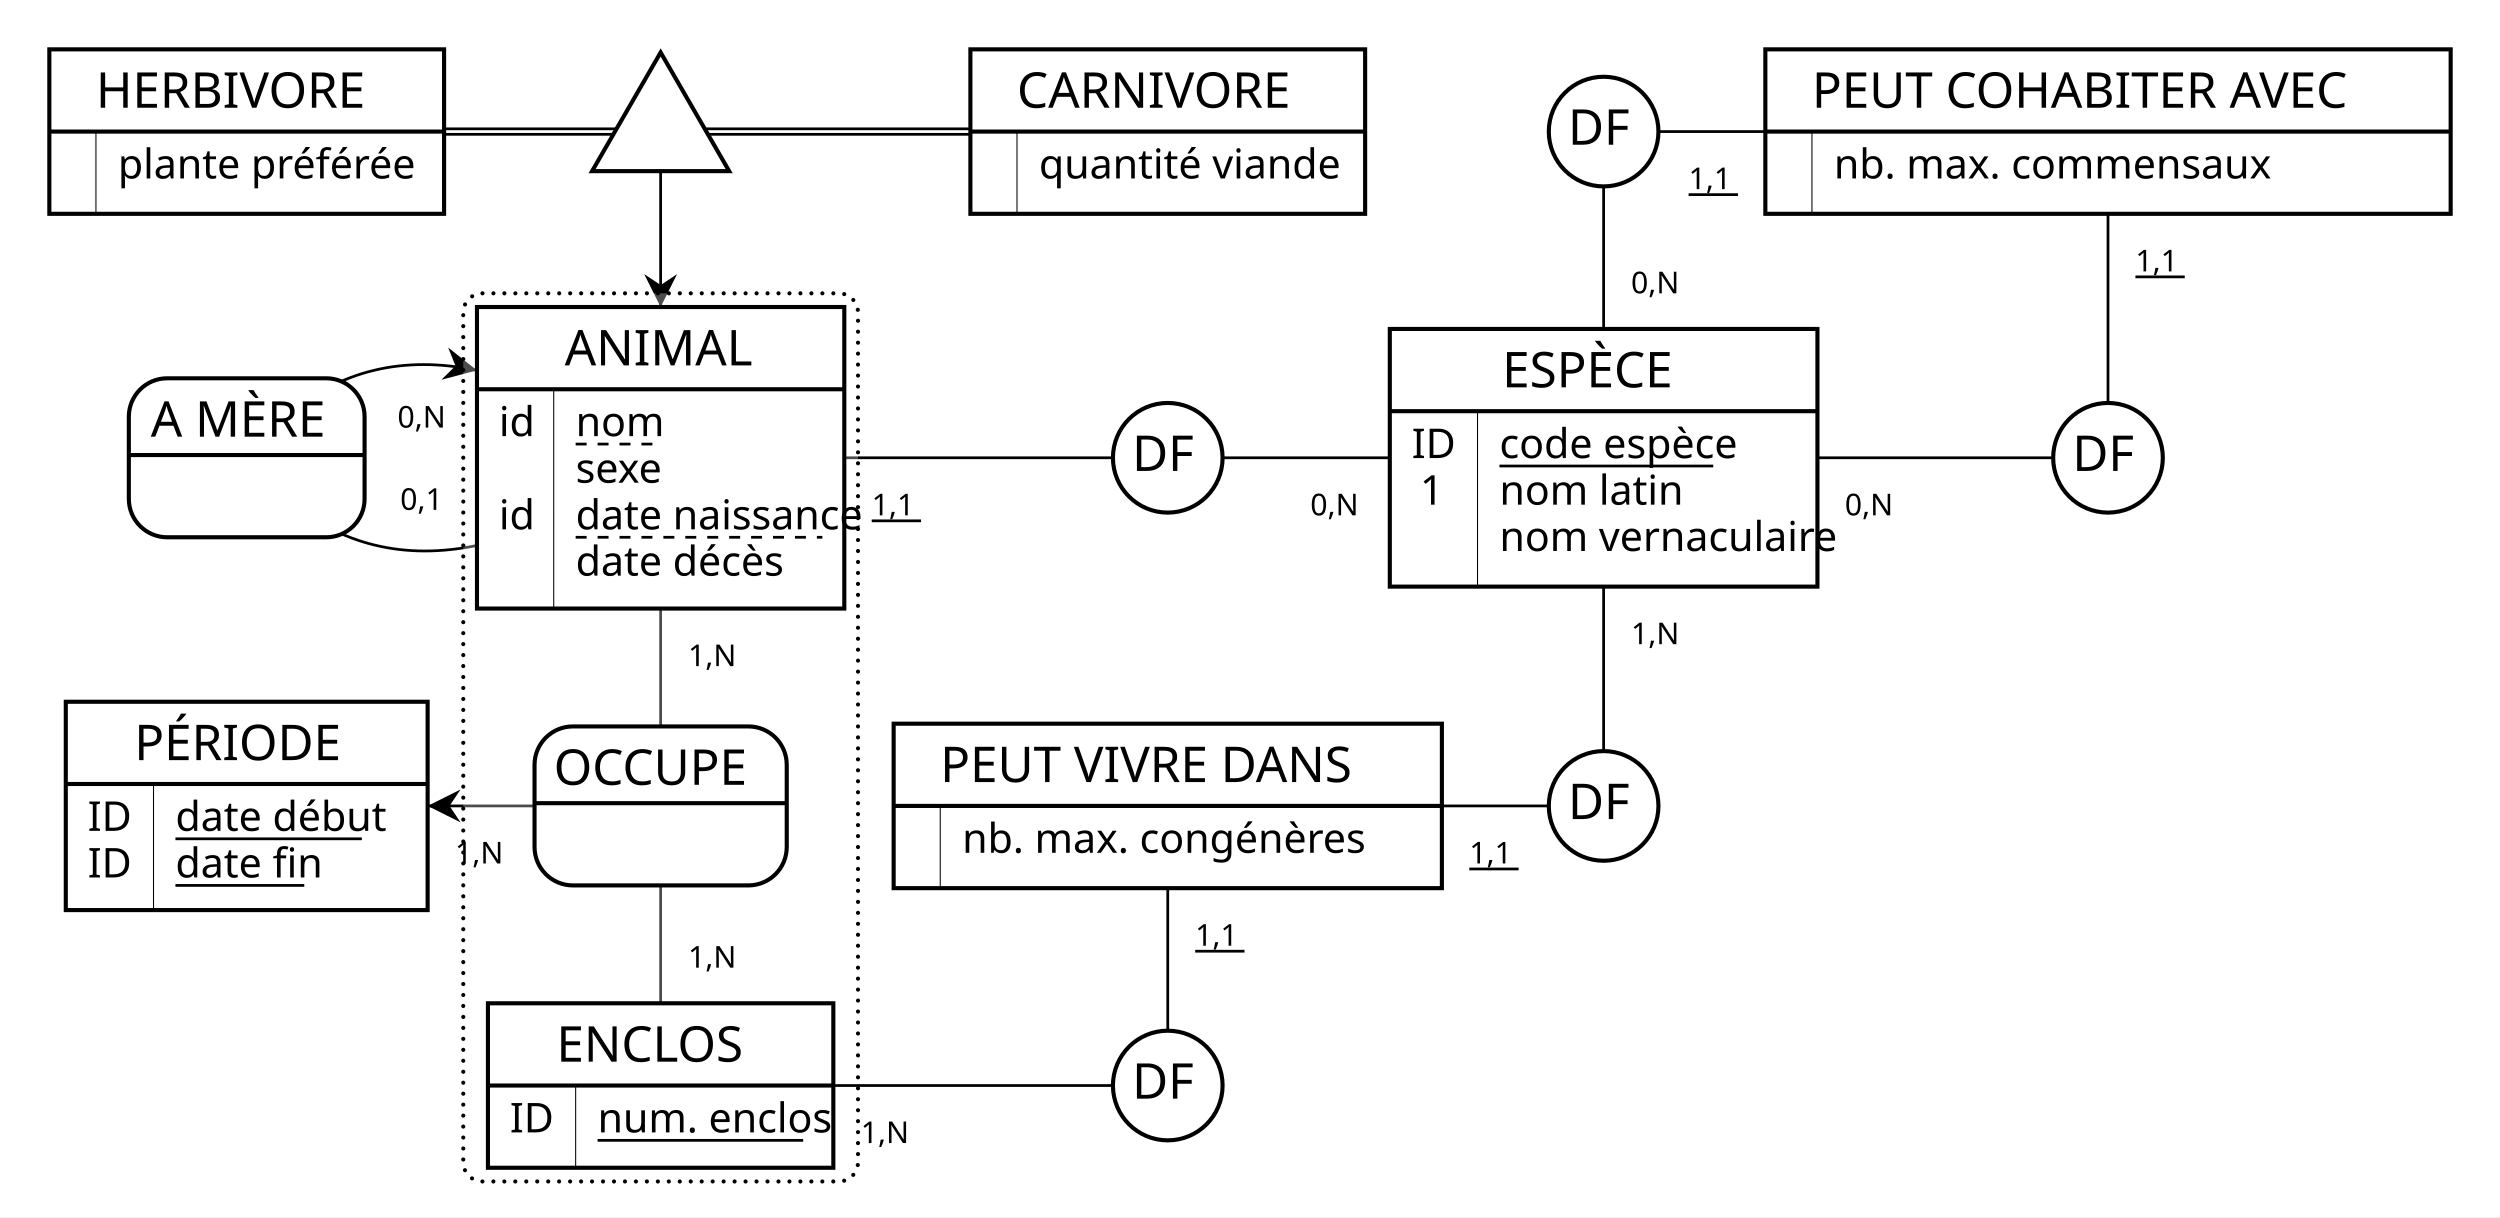
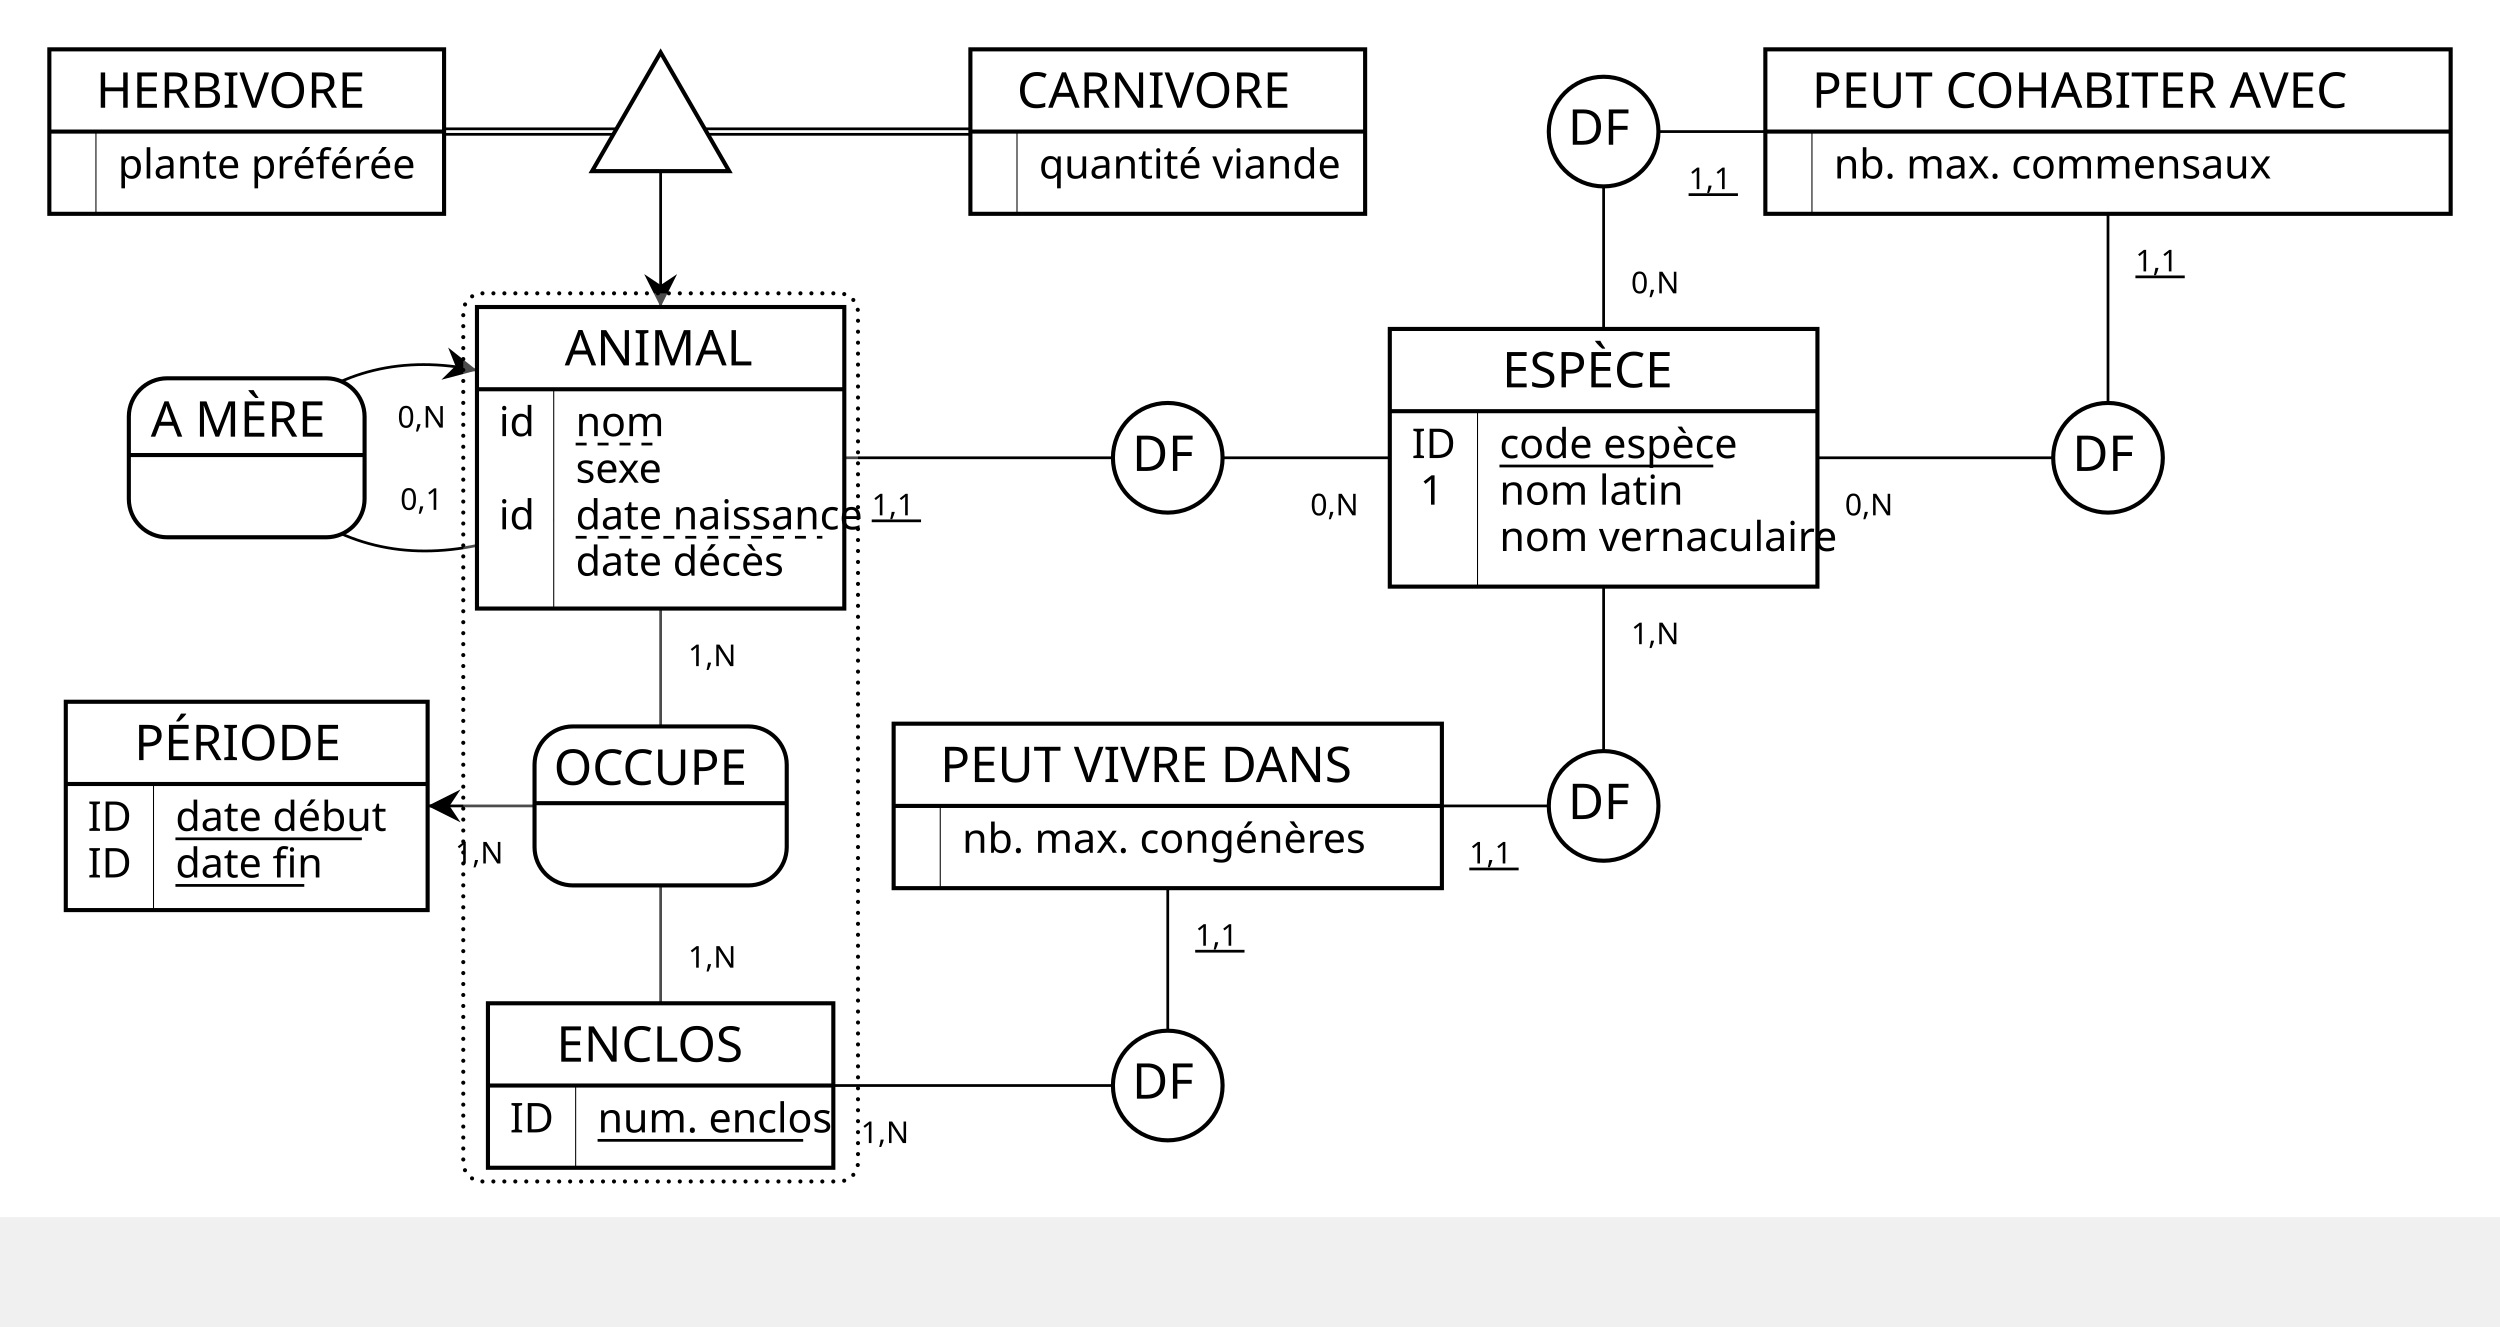
- <svg xmlns="http://www.w3.org/2000/svg" width="912" height="444" viewBox="0 0 912 444">
+ <svg xmlns="http://www.w3.org/2000/svg" width="912" height="484" viewBox="0 0 912 484">
  <rect x="0" y="0" width="912" height="444" fill="#FFFFFF" stroke="none" stroke-width="0" />
  <g>
    <line x1="241" y1="167" x2="241" y2="48" stroke="#000000" stroke-width="1" />
    <polygon points="241 112 235 100 241 104 247 100" fill="#000000" stroke-width="0" />
    <line x1="426" y1="49" x2="241" y2="49" stroke="#000000" stroke-width="1" />
    <line x1="426" y1="47" x2="241" y2="47" stroke="#000000" stroke-width="1" />
    <line x1="90" y1="49" x2="241" y2="49" stroke="#000000" stroke-width="1" />
    <line x1="90" y1="47" x2="241" y2="47" stroke="#000000" stroke-width="1" />
    <g>
      <polygon points="241 19.13 216 62.43 266 62.43" stroke="#000000" stroke-width="1.5" fill="#FFFFFF" />
      <text x="241" y="54" fill="#000000" font-family="Copperplate" font-size="18" />
    </g>
  </g>
  <g>
    <line x1="769" y1="48" x2="585" y2="48" stroke="#000000" stroke-width="1" />
    <line x1="585" y1="167" x2="585" y2="48" stroke="#000000" stroke-width="1" />
    <g>
      <circle cx="585" cy="48" r="20" stroke="#000000" stroke-width="1.5" fill="#FFFFFF" />
      <text x="572" y="52.8" fill="#000000" font-family="Copperplate" font-size="18">DF</text>
    </g>
    <text x="616" y="69" fill="#000000" font-family="Futura" font-size="11">1,1</text>
    <line x1="616" y1="71" x2="634" y2="71" stroke="#000000" stroke-width="1" />
    <text x="595" y="107" fill="#000000" font-family="Futura" font-size="11">0,N</text>
  </g>
  <g>
    <path d="M241 167 C176.67 212.33 126.33 212.33 90 167" fill="none" stroke="#000000" stroke-width="1" />
    <path d="M241 167 C176 121.67 125.67 121.67 90 167" fill="none" stroke="#000000" stroke-width="1" />
    <polygon points="173.99 135.11 161.02 138.53 166.16 133.47 163.48 126.78" fill="#000000" stroke-width="0" />
    <g>
      <path d="M119 138 a14 14 90 0 1 14 14 V166 h-86 V152 a14 14 90 0 1 14 -14" fill="#FFFFFF" stroke="#FFFFFF" stroke-width="0" />
      <path d="M133 166 v16 a14 14 90 0 1 -14 14 H61 a14 14 90 0 1 -14 -14 V166 H86" fill="#FFFFFF" stroke="#FFFFFF" stroke-width="0" />
      <rect x="47" y="138" width="86" height="58" fill="none" rx="14" stroke="#000000" stroke-width="1.5" />
      <line x1="47" y1="166" x2="133" y2="166" stroke="#000000" stroke-width="1.5" />
      <text x="55" y="159.3" fill="#000000" font-family="Copperplate" font-size="18">A MÈRE</text>
    </g>
    <text x="146" y="186" fill="#000000" font-family="Futura" font-size="11">0,1</text>
    <text x="145" y="156" fill="#000000" font-family="Futura" font-size="11">0,N</text>
  </g>
  <g>
    <line x1="585" y1="167" x2="426" y2="167" stroke="#000000" stroke-width="1" />
    <line x1="241" y1="167" x2="426" y2="167" stroke="#000000" stroke-width="1" />
    <g>
      <circle cx="426" cy="167" r="20" stroke="#000000" stroke-width="1.5" fill="#FFFFFF" />
      <text x="413" y="171.8" fill="#000000" font-family="Copperplate" font-size="18">DF</text>
    </g>
    <text x="478" y="188" fill="#000000" font-family="Futura" font-size="11">0,N</text>
    <text x="318" y="188" fill="#000000" font-family="Futura" font-size="11">1,1</text>
    <line x1="318" y1="190" x2="336" y2="190" stroke="#000000" stroke-width="1" />
  </g>
  <g>
    <line x1="769" y1="48" x2="769" y2="167" stroke="#000000" stroke-width="1" />
    <line x1="585" y1="167" x2="769" y2="167" stroke="#000000" stroke-width="1" />
    <g>
      <circle cx="769" cy="167" r="20" stroke="#000000" stroke-width="1.5" fill="#FFFFFF" />
      <text x="756" y="171.8" fill="#000000" font-family="Copperplate" font-size="18">DF</text>
    </g>
    <text x="779" y="99" fill="#000000" font-family="Futura" font-size="11">1,1</text>
    <line x1="779" y1="101" x2="797" y2="101" stroke="#000000" stroke-width="1" />
    <text x="673" y="188" fill="#000000" font-family="Futura" font-size="11">0,N</text>
  </g>
  <g>
    <line x1="241" y1="167" x2="241" y2="294" stroke="#000000" stroke-width="1" />
    <line x1="90" y1="294" x2="241" y2="294" stroke="#000000" stroke-width="1" />
    <polygon points="156 294 168 288 164 294 168 300" fill="#000000" stroke-width="0" />
    <line x1="241" y1="396" x2="241" y2="294" stroke="#000000" stroke-width="1" />
    <g>
      <path d="M176 107 L306 107 a7 7 0 0 1 7 7 L313 424 a7 7 0 0 1 -7 7 L176 431 a7 7 0 0 1 -7 -7 L169 114 a7 7 0 0 1 7 -7" fill="#FFFFFF" stroke="none" stroke-width="0" opacity="0.3" />
      <path d="M176 107 L306 107 a7 7 0 0 1 7 7 L313 424 a7 7 0 0 1 -7 7 L176 431 a7 7 0 0 1 -7 -7 L169 114 a7 7 0 0 1 7 -7" fill="none" stroke="#000000" stroke-width="1.5" stroke-dasharray="0,4" stroke-linecap="round" />
      <path d="M273 265 a14 14 90 0 1 14 14 V293 h-92 V279 a14 14 90 0 1 14 -14" fill="#FFFFFF" stroke="#FFFFFF" stroke-width="0" />
      <path d="M287 293 v16 a14 14 90 0 1 -14 14 H209 a14 14 90 0 1 -14 -14 V293 H92" fill="#FFFFFF" stroke="#FFFFFF" stroke-width="0" />
      <rect x="195" y="265" width="92" height="58" fill="none" rx="14" stroke="#000000" stroke-width="1.5" />
      <line x1="195" y1="293" x2="287" y2="293" stroke="#000000" stroke-width="1.5" />
      <text x="202" y="286.3" fill="#000000" font-family="Copperplate" font-size="18">OCCUPE</text>
    </g>
    <text x="251" y="243" fill="#000000" font-family="Futura" font-size="11">1,N</text>
    <text x="166" y="315" fill="#000000" font-family="Futura" font-size="11">1,N</text>
    <text x="251" y="353" fill="#000000" font-family="Futura" font-size="11">1,N</text>
  </g>
  <g>
    <line x1="426" y1="294" x2="585" y2="294" stroke="#000000" stroke-width="1" />
    <line x1="585" y1="167" x2="585" y2="294" stroke="#000000" stroke-width="1" />
    <g>
      <circle cx="585" cy="294" r="20" stroke="#000000" stroke-width="1.5" fill="#FFFFFF" />
      <text x="572" y="298.8" fill="#000000" font-family="Copperplate" font-size="18">DF</text>
    </g>
    <text x="536" y="315" fill="#000000" font-family="Futura" font-size="11">1,1</text>
    <line x1="536" y1="317" x2="554" y2="317" stroke="#000000" stroke-width="1" />
    <text x="595" y="235" fill="#000000" font-family="Futura" font-size="11">1,N</text>
  </g>
  <g>
    <line x1="426" y1="294" x2="426" y2="396" stroke="#000000" stroke-width="1" />
    <line x1="241" y1="396" x2="426" y2="396" stroke="#000000" stroke-width="1" />
    <g>
      <circle cx="426" cy="396" r="20" stroke="#000000" stroke-width="1.5" fill="#FFFFFF" />
      <text x="413" y="400.8" fill="#000000" font-family="Copperplate" font-size="18">DF</text>
    </g>
    <text x="436" y="345" fill="#000000" font-family="Futura" font-size="11">1,1</text>
    <line x1="436" y1="347" x2="454" y2="347" stroke="#000000" stroke-width="1" />
    <text x="314" y="417" fill="#000000" font-family="Futura" font-size="11">1,N</text>
  </g>
  <g>
    <g>
      <rect x="18" y="18" width="144" height="30" fill="#FFFFFF" stroke="none" stroke-width="0" opacity="1" />
      <rect x="35" y="48" width="127" height="30" fill="#FFFFFF" stroke="none" stroke-width="0" opacity="1" />
      <rect x="18" y="48" width="17" height="30" fill="#FFFFFF" stroke="none" stroke-width="0" opacity="1" />
      <line x1="35" y1="48" x2="35" y2="78" stroke="#000000" stroke-width="0.38" />
      <rect x="18" y="18" width="144" height="60" fill="none" stroke="#000000" stroke-width="1.5" opacity="1" />
      <line x1="18" y1="48" x2="162" y2="48" stroke="#000000" stroke-width="1.5" />
    </g>
    <text x="35" y="39.3" fill="#000000" font-family="Copperplate" font-size="18">HERBIVORE</text>
    <text x="43" y="65.1" fill="#000000" font-family="Gill Sans" font-size="15">plante préférée</text>
    <text x="26" y="65.1" fill="#000000" font-family="Gill Sans" font-size="15" />
  </g>
  <g>
    <g>
      <rect x="354" y="18" width="144" height="30" fill="#FFFFFF" stroke="none" stroke-width="0" opacity="1" />
      <rect x="371" y="48" width="127" height="30" fill="#FFFFFF" stroke="none" stroke-width="0" opacity="1" />
      <rect x="354" y="48" width="17" height="30" fill="#FFFFFF" stroke="none" stroke-width="0" opacity="1" />
      <line x1="371" y1="48" x2="371" y2="78" stroke="#000000" stroke-width="0.38" />
      <rect x="354" y="18" width="144" height="60" fill="none" stroke="#000000" stroke-width="1.5" opacity="1" />
      <line x1="354" y1="48" x2="498" y2="48" stroke="#000000" stroke-width="1.5" />
    </g>
    <text x="371" y="39.3" fill="#000000" font-family="Copperplate" font-size="18">CARNIVORE</text>
    <text x="379" y="65.1" fill="#000000" font-family="Gill Sans" font-size="15">quantité viande</text>
    <text x="362" y="65.1" fill="#000000" font-family="Gill Sans" font-size="15" />
  </g>
  <g>
    <g>
      <rect x="644" y="18" width="250" height="30" fill="#FFFFFF" stroke="none" stroke-width="0" opacity="1" />
      <rect x="661" y="48" width="233" height="30" fill="#FFFFFF" stroke="none" stroke-width="0" opacity="1" />
      <rect x="644" y="48" width="17" height="30" fill="#FFFFFF" stroke="none" stroke-width="0" opacity="1" />
      <line x1="661" y1="48" x2="661" y2="78" stroke="#000000" stroke-width="0.38" />
      <rect x="644" y="18" width="250" height="60" fill="none" stroke="#000000" stroke-width="1.5" opacity="1" />
      <line x1="644" y1="48" x2="894" y2="48" stroke="#000000" stroke-width="1.5" />
    </g>
    <text x="661" y="39.3" fill="#000000" font-family="Copperplate" font-size="18">PEUT COHABITER AVEC</text>
    <text x="669" y="65.1" fill="#000000" font-family="Gill Sans" font-size="15">nb. max. commensaux</text>
    <text x="652" y="65.1" fill="#000000" font-family="Gill Sans" font-size="15" />
  </g>
  <g>
    <g>
      <rect x="174" y="112" width="134" height="30" fill="#FFFFFF" stroke="none" stroke-width="0" opacity="1" />
      <rect x="202" y="142" width="106" height="80" fill="#FFFFFF" stroke="none" stroke-width="0" opacity="1" />
      <rect x="174" y="142" width="28" height="80" fill="#FFFFFF" stroke="none" stroke-width="0" opacity="1" />
      <line x1="202" y1="142" x2="202" y2="222" stroke="#000000" stroke-width="0.38" />
      <rect x="174" y="112" width="134" height="110" fill="none" stroke="#000000" stroke-width="1.5" opacity="1" />
      <line x1="174" y1="142" x2="308" y2="142" stroke="#000000" stroke-width="1.5" />
    </g>
    <text x="206" y="133.3" fill="#000000" font-family="Copperplate" font-size="18">ANIMAL</text>
    <text x="210" y="159.1" fill="#000000" font-family="Gill Sans" font-size="15">nom</text>
    <text x="182" y="159.1" fill="#000000" font-family="Gill Sans" font-size="15">id</text>
    <line x1="210" y1="162" x2="239" y2="162" stroke="#000000" stroke-width="1" stroke-dasharray="4" />
    <text x="210" y="176.1" fill="#000000" font-family="Gill Sans" font-size="15">sexe</text>
    <text x="187" y="176.1" fill="#000000" font-family="Gill Sans" font-size="15" />
    <text x="210" y="193.1" fill="#000000" font-family="Gill Sans" font-size="15">date naissance</text>
    <text x="182" y="193.1" fill="#000000" font-family="Gill Sans" font-size="15">id</text>
    <line x1="210" y1="196" x2="300" y2="196" stroke="#000000" stroke-width="1" stroke-dasharray="4" />
    <text x="210" y="210" fill="#000000" font-family="Gill Sans" font-size="15">date décès</text>
    <text x="187" y="210" fill="#000000" font-family="Gill Sans" font-size="15" />
  </g>
  <g>
    <g>
      <rect x="507" y="120" width="156" height="30" fill="#FFFFFF" stroke="none" stroke-width="0" opacity="1" />
      <rect x="539" y="150" width="124" height="64" fill="#FFFFFF" stroke="none" stroke-width="0" opacity="1" />
      <rect x="507" y="150" width="32" height="64" fill="#FFFFFF" stroke="none" stroke-width="0" opacity="1" />
      <line x1="539" y1="150" x2="539" y2="214" stroke="#000000" stroke-width="0.38" />
      <rect x="507" y="120" width="156" height="94" fill="none" stroke="#000000" stroke-width="1.5" opacity="1" />
      <line x1="507" y1="150" x2="663" y2="150" stroke="#000000" stroke-width="1.5" />
    </g>
    <text x="548" y="141.3" fill="#000000" font-family="Copperplate" font-size="18">ESPÈCE</text>
    <text x="547" y="167.1" fill="#000000" font-family="Gill Sans" font-size="15">code espèce</text>
    <text x="515" y="167.1" fill="#000000" font-family="Gill Sans" font-size="15">ID</text>
    <line x1="547" y1="170" x2="625" y2="170" stroke="#000000" stroke-width="1" />
    <text x="547" y="184.1" fill="#000000" font-family="Gill Sans" font-size="15">nom latin</text>
    <text x="518" y="184.1" fill="#000000" font-family="Gill Sans" font-size="15">1</text>
    <text x="547" y="201" fill="#000000" font-family="Gill Sans" font-size="15">nom vernaculaire</text>
    <text x="522" y="201" fill="#000000" font-family="Gill Sans" font-size="15" />
  </g>
  <g>
    <g>
      <rect x="24" y="256" width="132" height="30" fill="#FFFFFF" stroke="none" stroke-width="0" opacity="1" />
      <rect x="56" y="286" width="100" height="46" fill="#FFFFFF" stroke="none" stroke-width="0" opacity="1" />
      <rect x="24" y="286" width="32" height="46" fill="#FFFFFF" stroke="none" stroke-width="0" opacity="1" />
      <line x1="56" y1="286" x2="56" y2="332" stroke="#000000" stroke-width="0.38" />
      <rect x="24" y="256" width="132" height="76" fill="none" stroke="#000000" stroke-width="1.5" opacity="1" />
      <line x1="24" y1="286" x2="156" y2="286" stroke="#000000" stroke-width="1.5" />
    </g>
    <text x="49" y="277.3" fill="#000000" font-family="Copperplate" font-size="18">PÉRIODE</text>
    <text x="64" y="303.1" fill="#000000" font-family="Gill Sans" font-size="15">date début</text>
    <text x="32" y="303.1" fill="#000000" font-family="Gill Sans" font-size="15">ID</text>
    <line x1="64" y1="306" x2="132" y2="306" stroke="#000000" stroke-width="1" />
    <text x="64" y="320.1" fill="#000000" font-family="Gill Sans" font-size="15">date fin</text>
    <text x="32" y="320.1" fill="#000000" font-family="Gill Sans" font-size="15">ID</text>
    <line x1="64" y1="323" x2="111" y2="323" stroke="#000000" stroke-width="1" />
  </g>
  <g>
    <g>
      <rect x="326" y="264" width="200" height="30" fill="#FFFFFF" stroke="none" stroke-width="0" opacity="1" />
      <rect x="343" y="294" width="183" height="30" fill="#FFFFFF" stroke="none" stroke-width="0" opacity="1" />
      <rect x="326" y="294" width="17" height="30" fill="#FFFFFF" stroke="none" stroke-width="0" opacity="1" />
      <line x1="343" y1="294" x2="343" y2="324" stroke="#000000" stroke-width="0.38" />
      <rect x="326" y="264" width="200" height="60" fill="none" stroke="#000000" stroke-width="1.5" opacity="1" />
      <line x1="326" y1="294" x2="526" y2="294" stroke="#000000" stroke-width="1.5" />
    </g>
    <text x="343" y="285.3" fill="#000000" font-family="Copperplate" font-size="18">PEUT VIVRE DANS</text>
    <text x="351" y="311.1" fill="#000000" font-family="Gill Sans" font-size="15">nb. max. congénères</text>
    <text x="334" y="311.1" fill="#000000" font-family="Gill Sans" font-size="15" />
  </g>
  <g>
    <g>
      <rect x="178" y="366" width="126" height="30" fill="#FFFFFF" stroke="none" stroke-width="0" opacity="1" />
      <rect x="210" y="396" width="94" height="30" fill="#FFFFFF" stroke="none" stroke-width="0" opacity="1" />
      <rect x="178" y="396" width="32" height="30" fill="#FFFFFF" stroke="none" stroke-width="0" opacity="1" />
      <line x1="210" y1="396" x2="210" y2="426" stroke="#000000" stroke-width="0.38" />
      <rect x="178" y="366" width="126" height="60" fill="none" stroke="#000000" stroke-width="1.5" opacity="1" />
      <line x1="178" y1="396" x2="304" y2="396" stroke="#000000" stroke-width="1.5" />
    </g>
    <text x="203" y="387.3" fill="#000000" font-family="Copperplate" font-size="18">ENCLOS</text>
    <text x="218" y="413.1" fill="#000000" font-family="Gill Sans" font-size="15">num. enclos</text>
    <text x="186" y="413.1" fill="#000000" font-family="Gill Sans" font-size="15">ID</text>
    <line x1="218" y1="416" x2="293" y2="416" stroke="#000000" stroke-width="1" />
  </g>
</svg>
